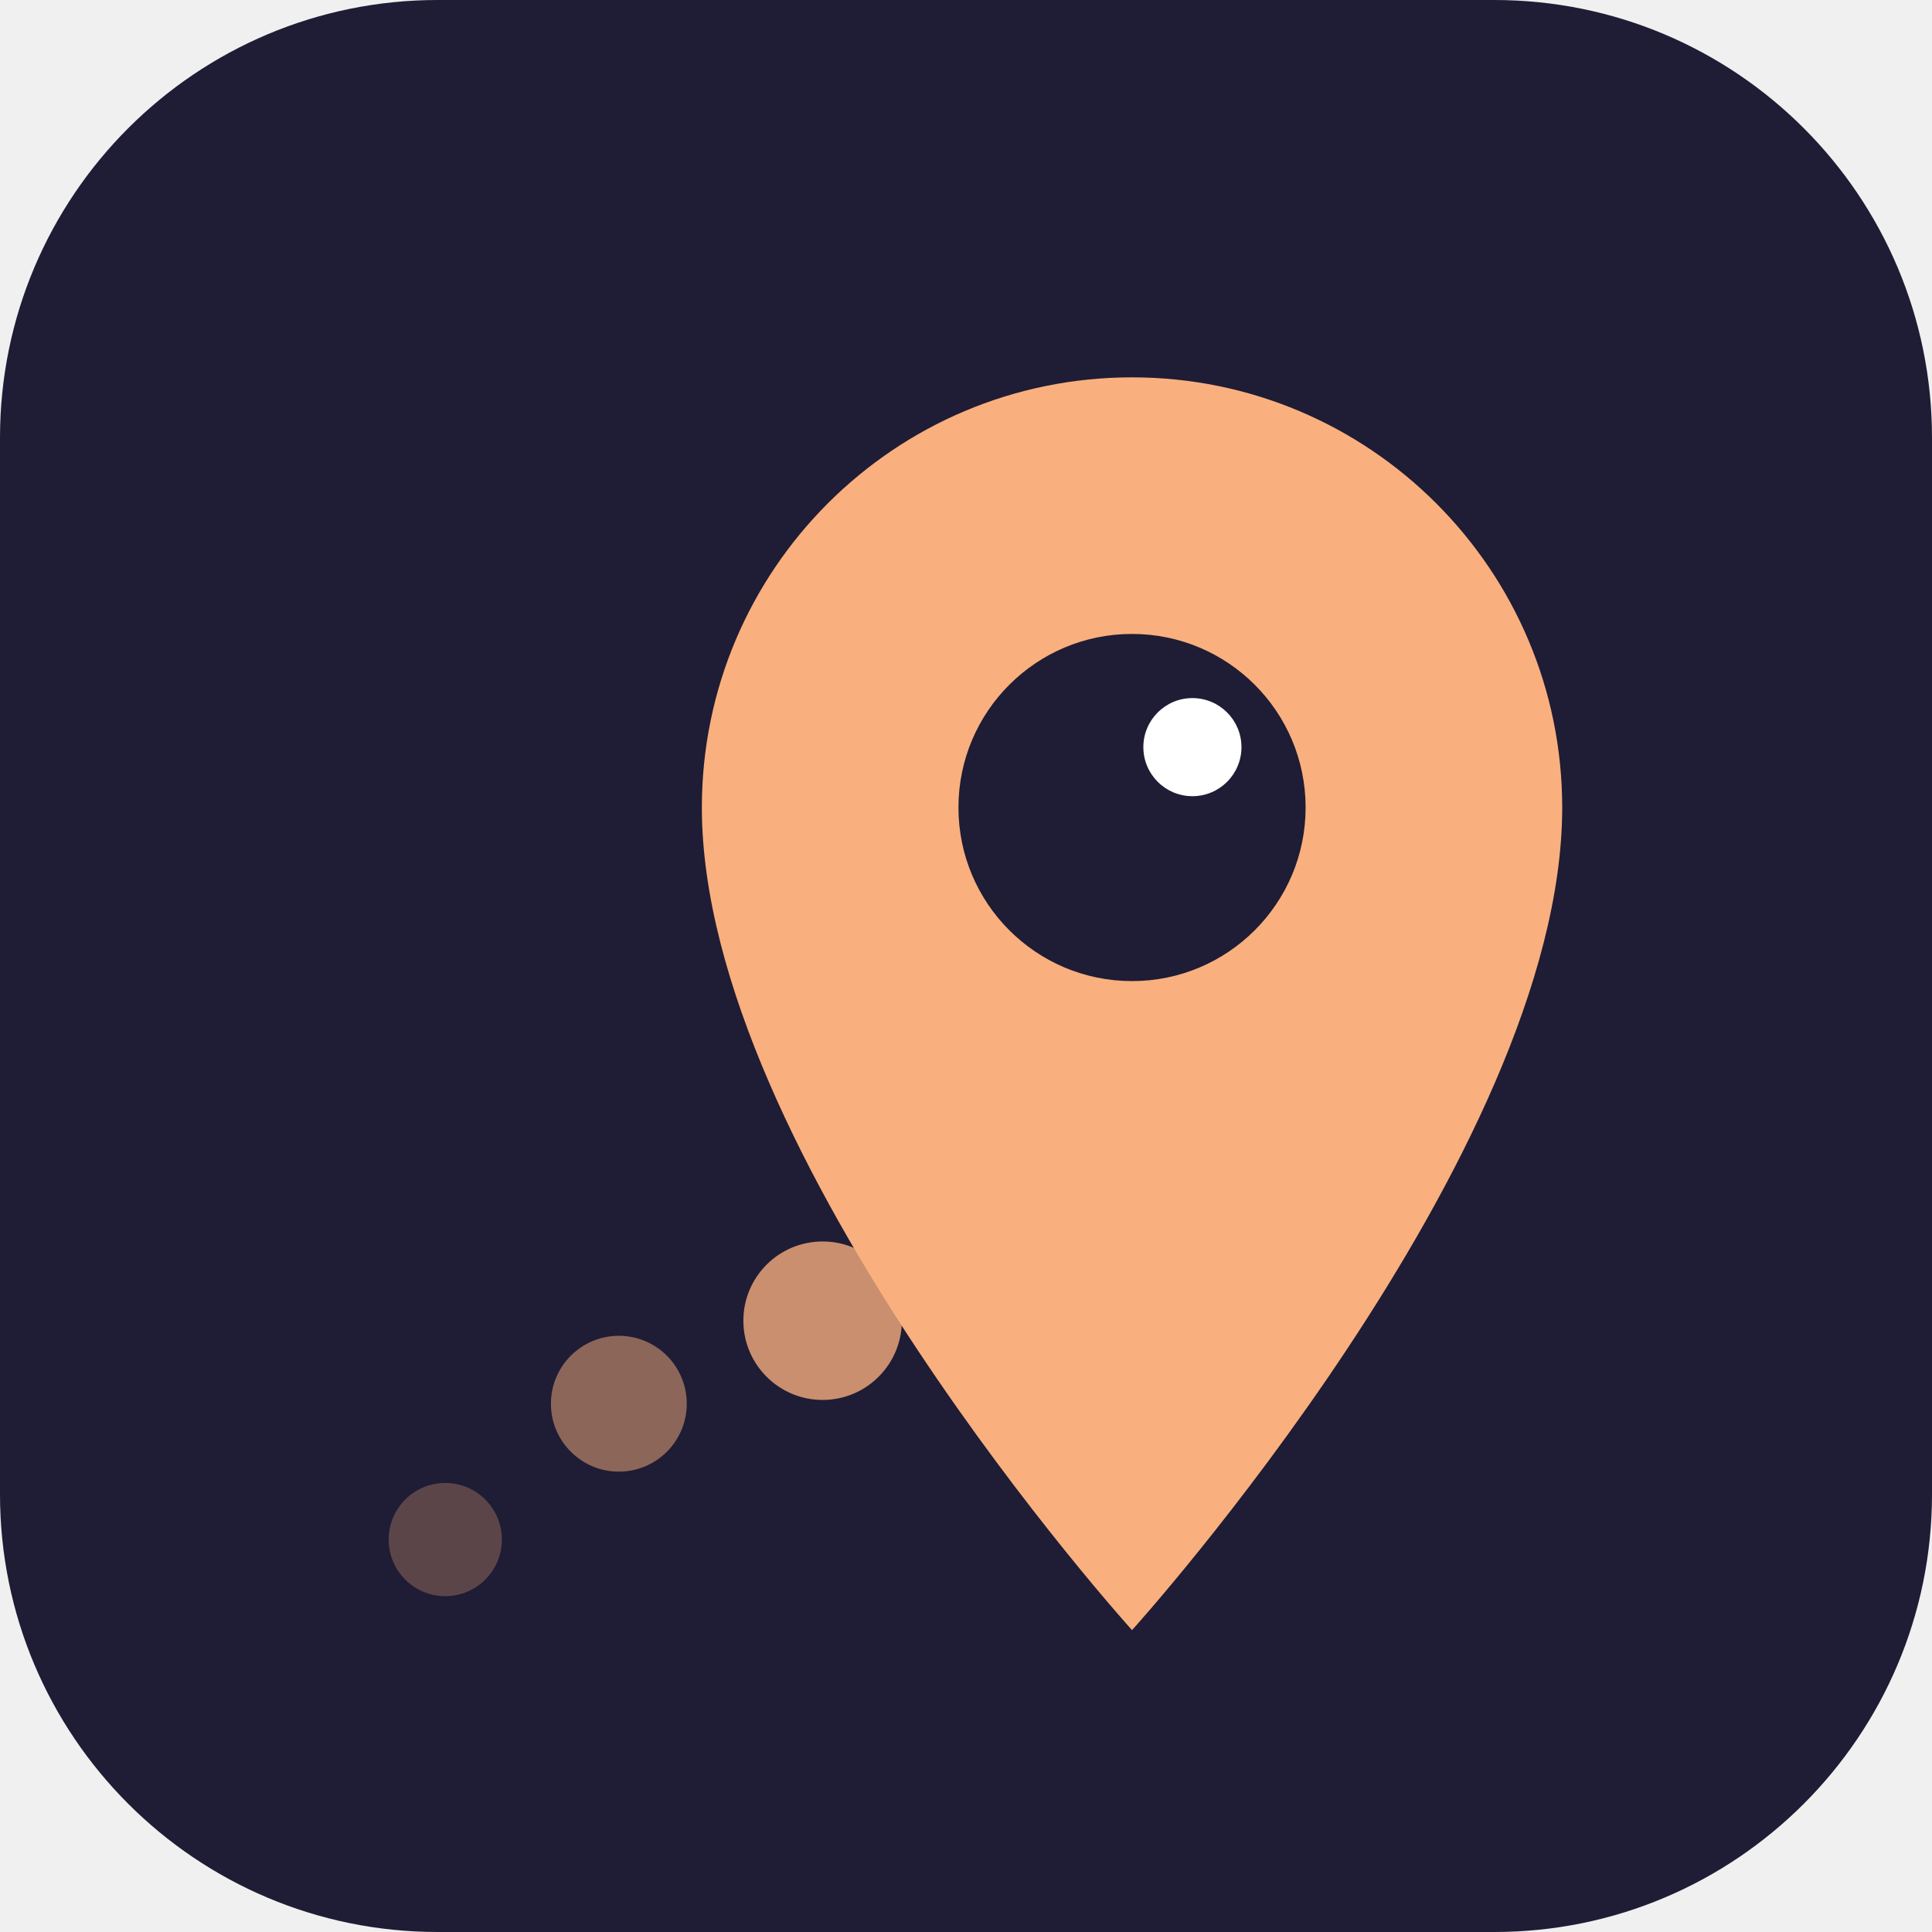
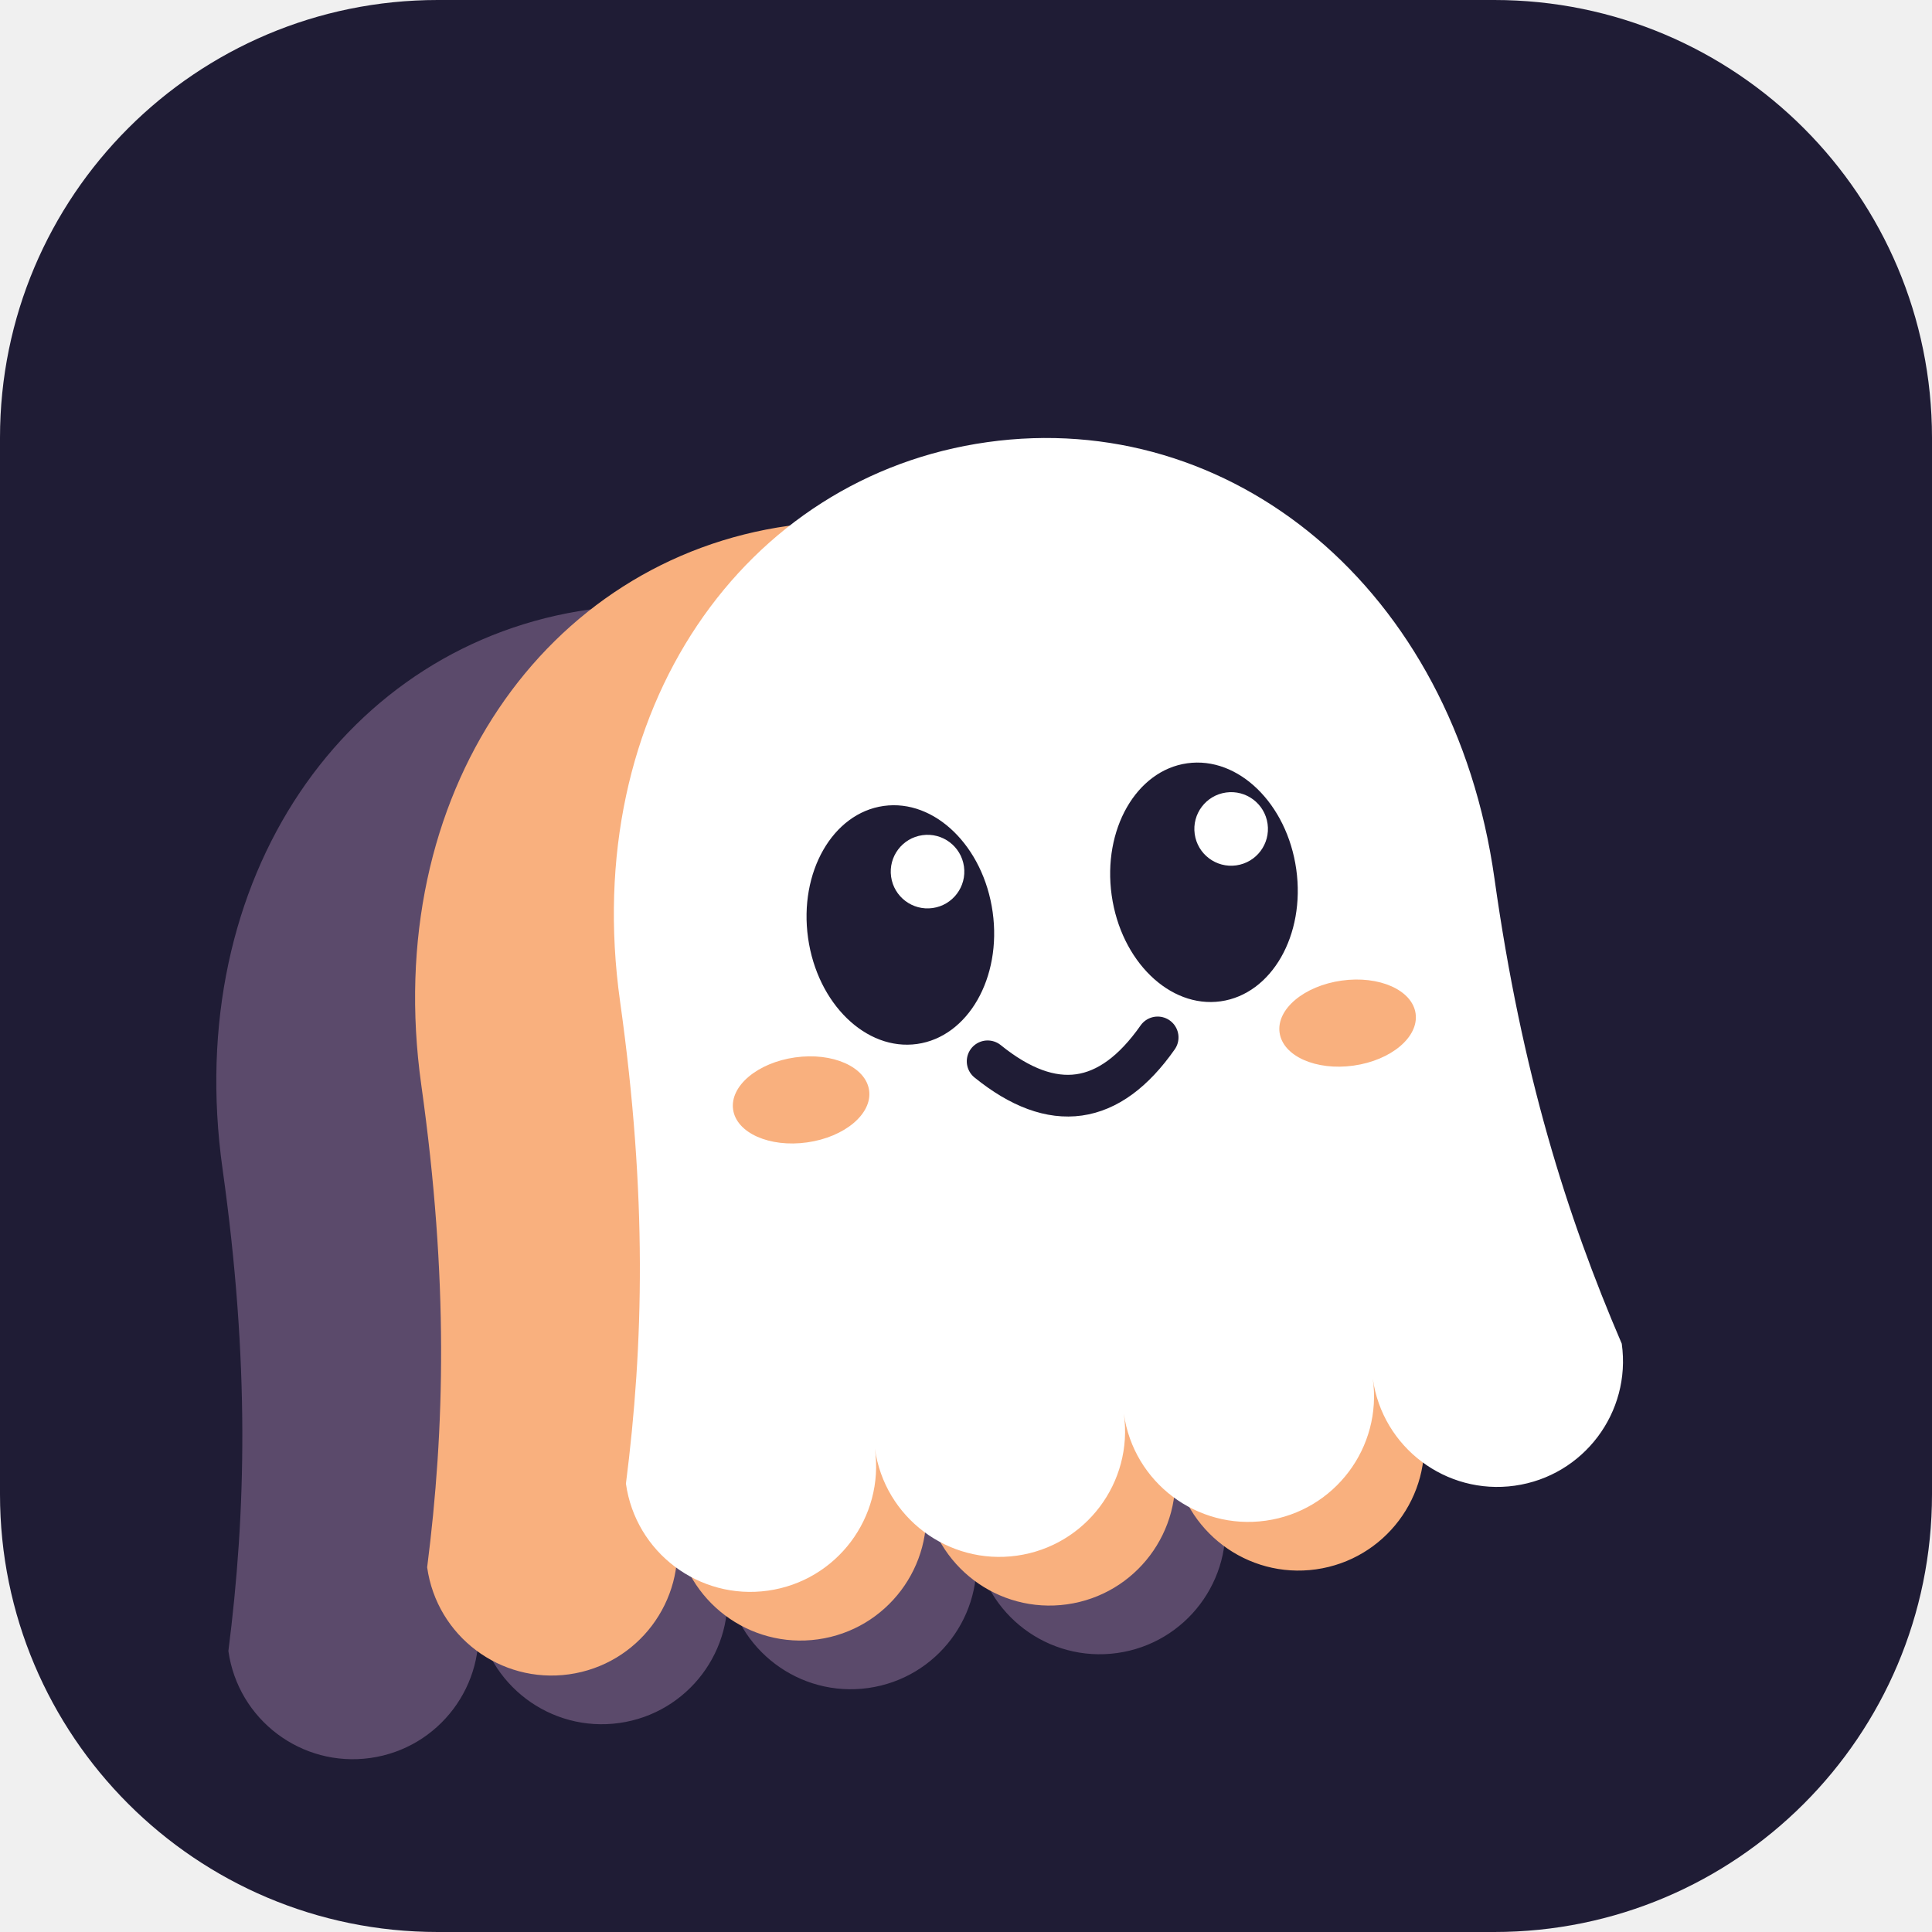
<svg xmlns="http://www.w3.org/2000/svg" viewBox="0 0 512 512">
  <rect width="512" height="512" rx="116" fill="#1F1C35" />
-   <g transform="translate(0 0) scale(1.0)">
-     <circle cx="118" cy="408" r="15" fill="#F9B07E" opacity="0.28" />
-     <circle cx="164" cy="372" r="18" fill="#F9B07E" opacity="0.5" />
-     <circle cx="218" cy="350" r="21" fill="#F9B07E" opacity="0.78" />
-     <path d="M300 432C300 432 186 306 186 214a114 114 0 0 1 228 0c0 92-114 218-114 218Z" fill="#F9B07E" />
-     <circle cx="300" cy="214" r="46" fill="#1F1C35" />
-     <circle cx="316" cy="198" r="13" fill="#FFFFFF" />
+   <g transform="rotate(-8 282 262) translate(87.0 67.0) scale(3.25)">
+     <path transform="translate(-34 9)" d="M24 56 C24 32 40 15 60 15 C80 15 96 32 96 56 C96 72 98 84 101 95 A10.25 10.25 0 0 1 80.5 95 A10.25 10.25 0 0 1 60 95 A10.25 10.25 0 0 1 39.5 95 A10.25 10.25 0 0 1 19 95 C22 84 24 72 24 56 Z" fill="#5B4A6B" />
+     <path transform="translate(-17 4.5)" d="M24 56 C24 32 40 15 60 15 C80 15 96 32 96 56 C96 72 98 84 101 95 A10.25 10.25 0 0 1 80.5 95 A10.25 10.25 0 0 1 60 95 A10.25 10.25 0 0 1 39.5 95 A10.25 10.25 0 0 1 19 95 C22 84 24 72 24 56 Z" fill="#F9B07E" />
+     <path d="M24 56 C24 32 40 15 60 15 C80 15 96 32 96 56 C96 72 98 84 101 95 A10.25 10.25 0 0 1 80.5 95 A10.25 10.25 0 0 1 60 95 A10.25 10.25 0 0 1 39.5 95 A10.25 10.25 0 0 1 19 95 C22 84 24 72 24 56 Z" fill="#FFFFFF" />
+     <path d="M39.9 53 a7.6 9.8 0 1 0 15.2 0 a7.6 9.8 0 1 0 -15.2 0 Z M64.9 53 a7.6 9.8 0 1 0 15.2 0 a7.6 9.8 0 1 0 -15.2 0 Z" fill="#1F1C35" />
+     <path d="M47.3 49 a3 3 0 1 0 6 0 a3 3 0 1 0 -6 0 Z M72.3 49 a3 3 0 1 0 6 0 a3 3 0 1 0 -6 0 Z" fill="#FFFFFF" />
+     <path d="M31.9 66 a5.6 3.5 0 1 0 11.2 0 a5.6 3.5 0 1 0 -11.2 0 Z M76.9 66 a5.6 3.5 0 1 0 11.2 0 a5.6 3.5 0 1 0 -11.2 0 Z" fill="#F9B07E" />
+     <path d="M53 65 Q60 72.5 67 65" fill="none" stroke="#1F1C35" stroke-width="3.4" stroke-linecap="round" />
  </g>
</svg>
